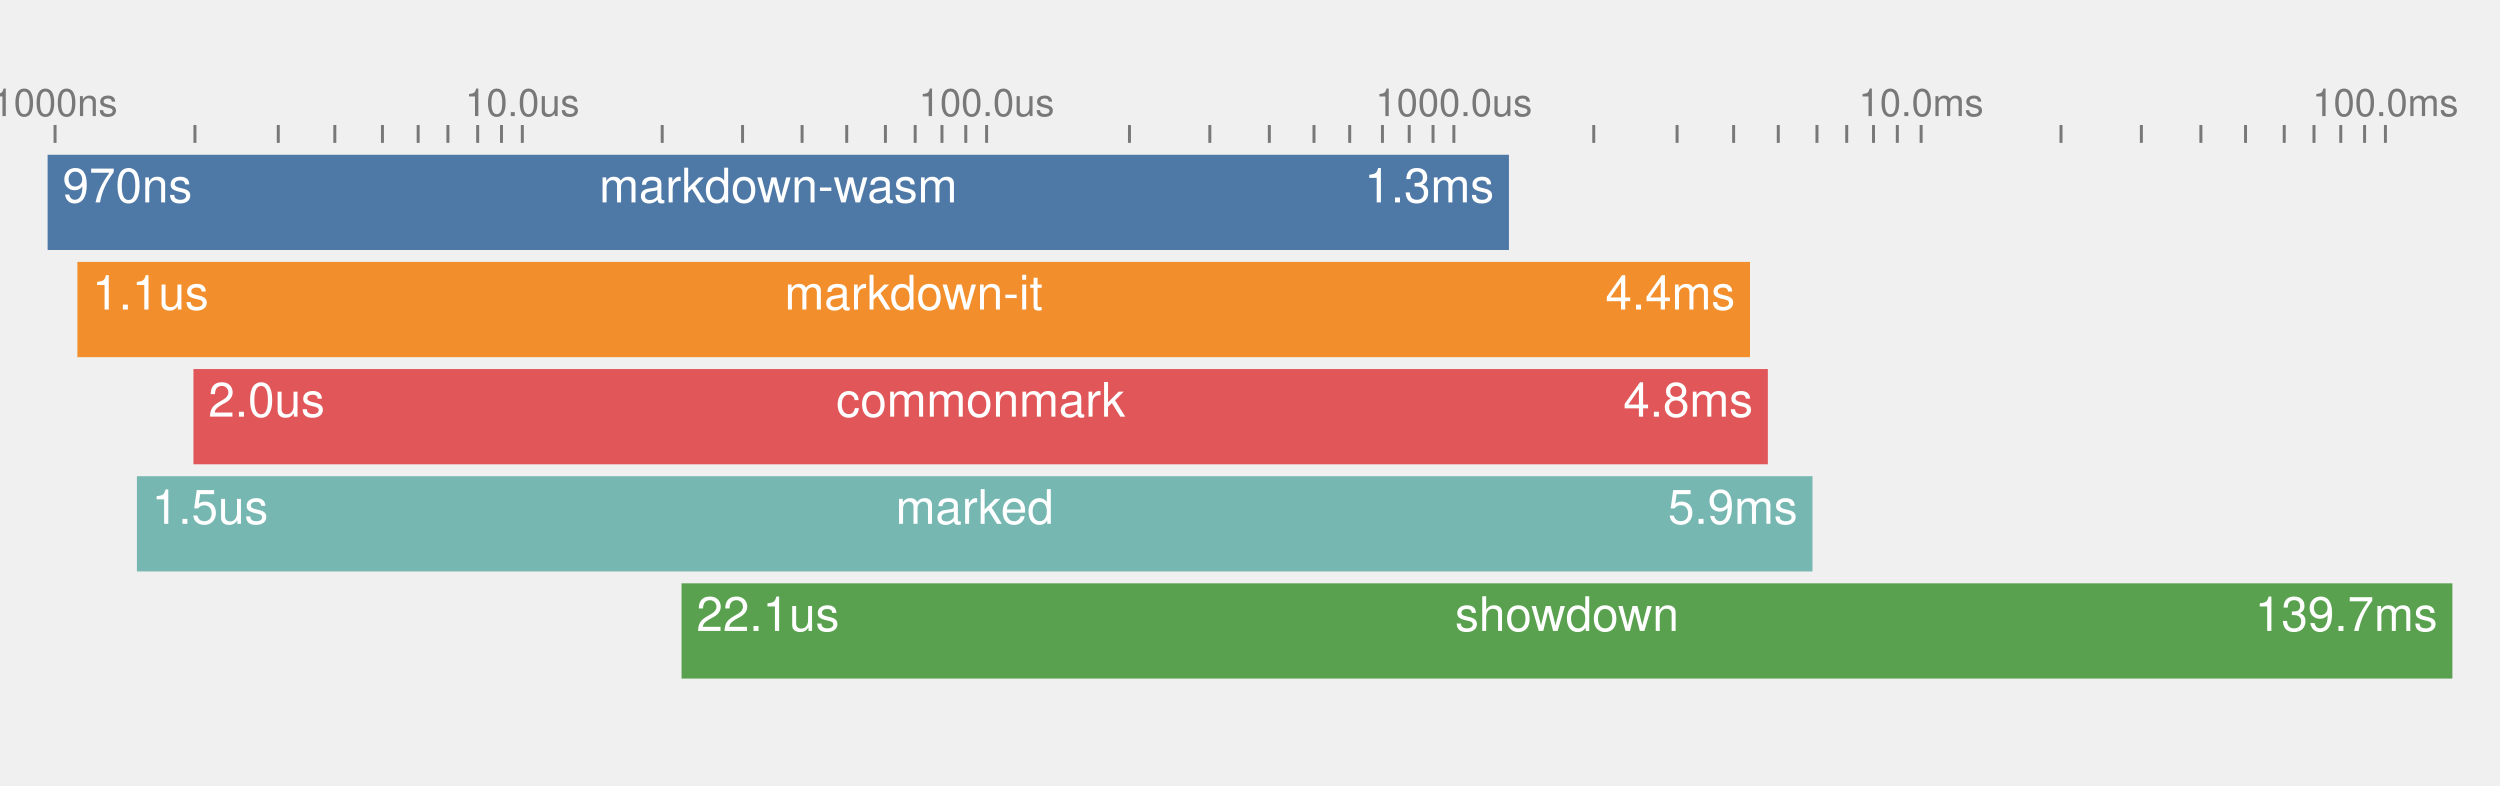
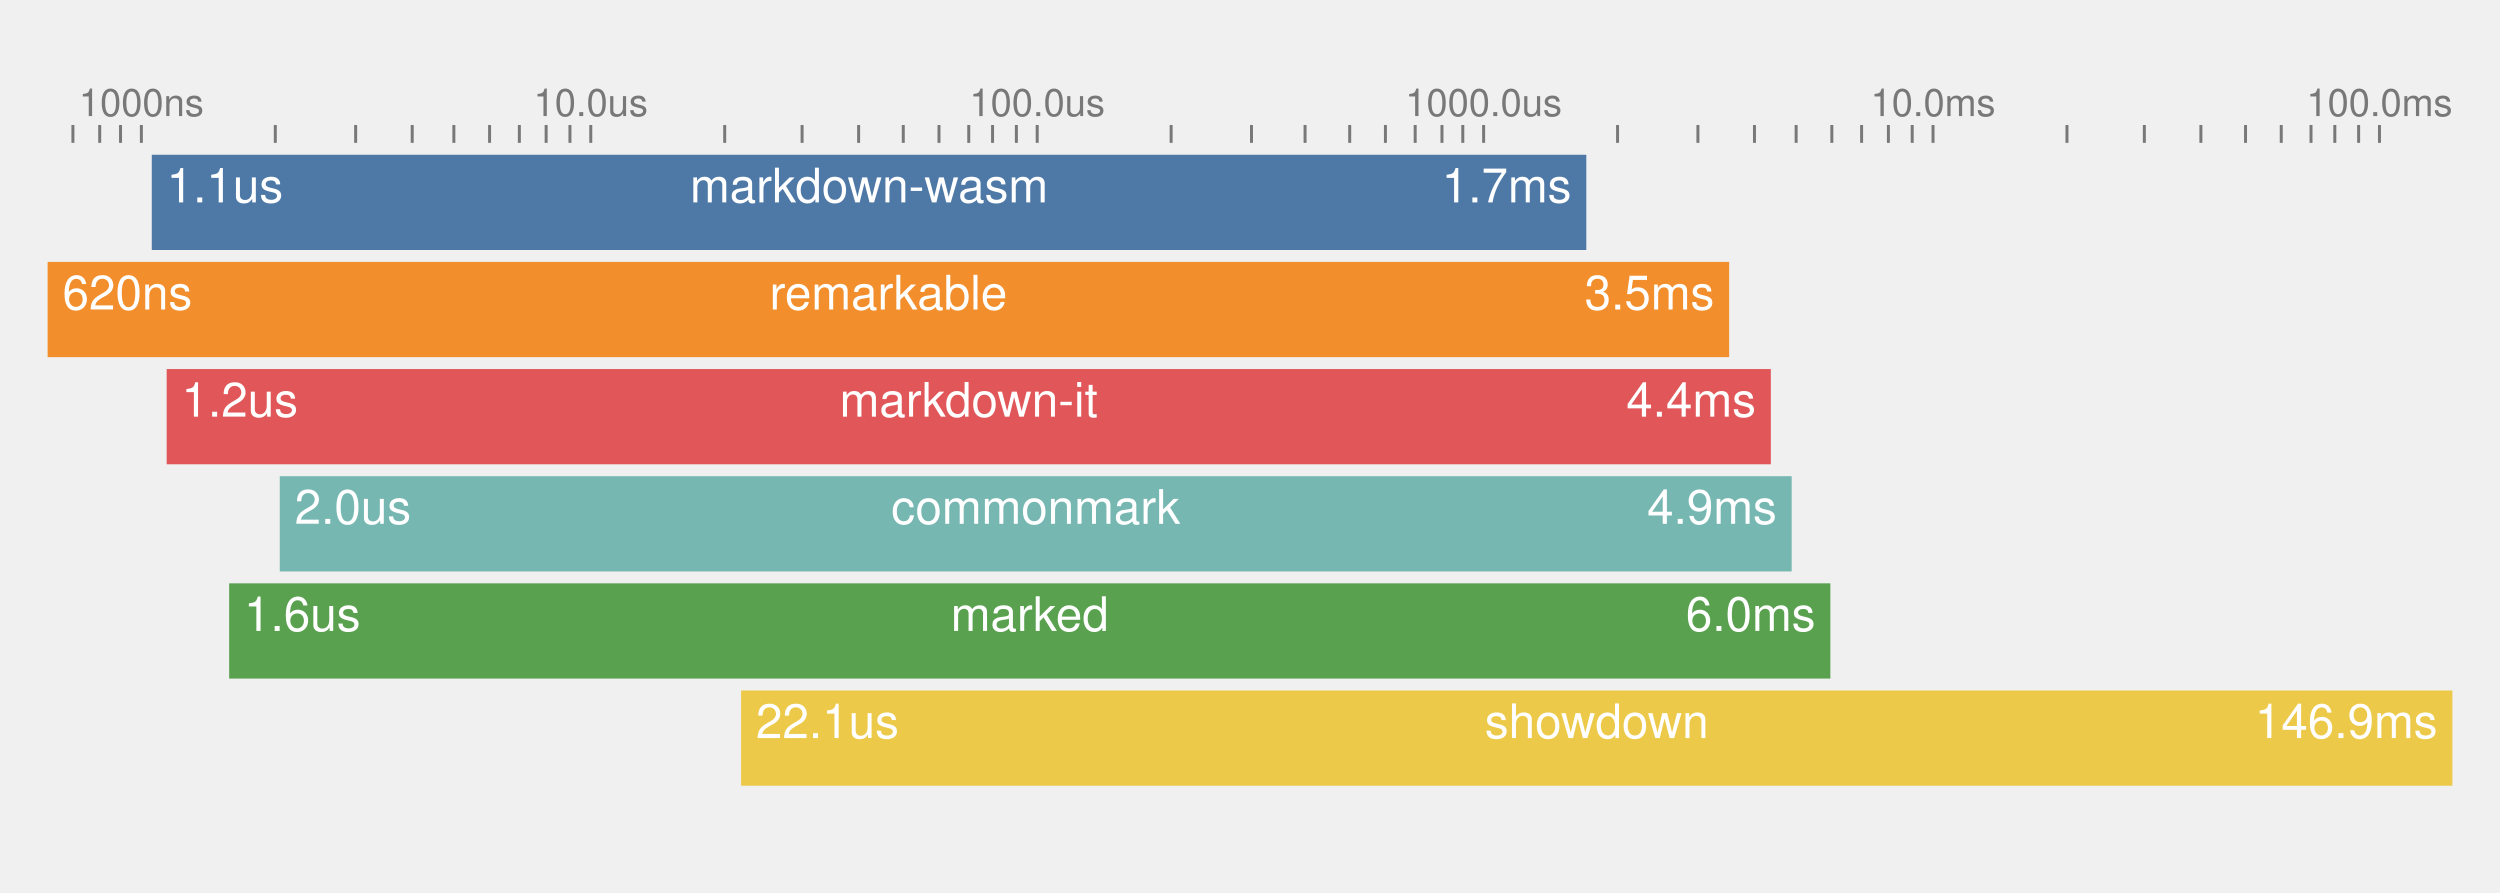
- <svg xmlns="http://www.w3.org/2000/svg" width="840" height="264" font-family="-apple-system,BlinkMacSystemFont,&quot;Segoe UI&quot;,Helvetica,Arial,sans-serif" font-size="16">
-   <path fill="#4e79a7" d="M16 52h491v32H16z" />
-   <path fill="#f28e2c" d="M26 88h562v32H26z" />
-   <path fill="#e15759" d="M65 124h529v32H65z" />
-   <path fill="#76b7b2" d="M46 160h563v32H46z" />
-   <path fill="#59a14f" d="M229 196h595v32H229z" />
+ <svg xmlns="http://www.w3.org/2000/svg" width="840" height="300" font-family="-apple-system,BlinkMacSystemFont,&quot;Segoe UI&quot;,Helvetica,Arial,sans-serif" font-size="16">
+   <path fill="#4e79a7" d="M51 52h482v32H51z" />
+   <path fill="#f28e2c" d="M16 88h565v32H16z" />
+   <path fill="#e15759" d="M56 124h539v32H56z" />
+   <path fill="#76b7b2" d="M94 160h508v32H94z" />
+   <path fill="#59a14f" d="M77 196h538v32H77z" />
+   <path fill="#edc949" d="M249 232h575v32H249z" />
  <g fill="#fff" font-weight="500" text-anchor="middle">
-     <text x="261.5" y="68" alignment-baseline="central">markdown-wasm</text>
-     <text x="307" y="104" alignment-baseline="central">markdown-it</text>
-     <text x="329.5" y="140" alignment-baseline="central">commonmark</text>
-     <text x="327.5" y="176" alignment-baseline="central">marked</text>
-     <text x="526.5" y="212" alignment-baseline="central">showdown</text>
+     <text x="292" y="68" alignment-baseline="central">markdown-wasm</text>
+     <text x="298.5" y="104" alignment-baseline="central">remarkable</text>
+     <text x="325.5" y="140" alignment-baseline="central">markdown-it</text>
+     <text x="348" y="176" alignment-baseline="central">commonmark</text>
+     <text x="346" y="212" alignment-baseline="central">marked</text>
+     <text x="536.5" y="248" alignment-baseline="central">showdown</text>
  </g>
  <g fill="#fff" font-weight="500">
-     <text x="16" y="68" alignment-baseline="central" dx="5">970ns</text>
-     <text x="26" y="104" alignment-baseline="central" dx="5">1.1us</text>
-     <text x="65" y="140" alignment-baseline="central" dx="5">2.0us</text>
-     <text x="46" y="176" alignment-baseline="central" dx="5">1.5us</text>
-     <text x="229" y="212" alignment-baseline="central" dx="5">22.1us</text>
+     <text x="51" y="68" alignment-baseline="central" dx="5">1.1us</text>
+     <text x="16" y="104" alignment-baseline="central" dx="5">620ns</text>
+     <text x="56" y="140" alignment-baseline="central" dx="5">1.2us</text>
+     <text x="94" y="176" alignment-baseline="central" dx="5">2.0us</text>
+     <text x="77" y="212" alignment-baseline="central" dx="5">1.6us</text>
+     <text x="249" y="248" alignment-baseline="central" dx="5">22.1us</text>
  </g>
  <g fill="#fff" font-weight="500" text-anchor="end">
-     <text x="507" y="68" alignment-baseline="central" dx="-5">1.3ms</text>
-     <text x="588" y="104" alignment-baseline="central" dx="-5">4.4ms</text>
-     <text x="594" y="140" alignment-baseline="central" dx="-5">4.8ms</text>
-     <text x="609" y="176" alignment-baseline="central" dx="-5">5.9ms</text>
-     <text x="824" y="212" alignment-baseline="central" dx="-5">139.7ms</text>
+     <text x="533" y="68" alignment-baseline="central" dx="-5">1.7ms</text>
+     <text x="581" y="104" alignment-baseline="central" dx="-5">3.5ms</text>
+     <text x="595" y="140" alignment-baseline="central" dx="-5">4.4ms</text>
+     <text x="602" y="176" alignment-baseline="central" dx="-5">4.9ms</text>
+     <text x="615" y="212" alignment-baseline="central" dx="-5">6.0ms</text>
+     <text x="824" y="248" alignment-baseline="central" dx="-5">146.9ms</text>
  </g>
  <g fill="none" font-size="12.8" text-anchor="middle" opacity=".5">
+     <path stroke="currentColor" d="M24.5 48v-6M33.5 48v-6M40.5 48v-6" />
    <g class="tick">
-       <path stroke="currentColor" d="M18.5 48v-6" />
-       <text fill="currentColor" y="-9" dy="0em" transform="translate(18.5 48)">1000ns</text>
+       <path stroke="currentColor" d="M47.5 48v-6" />
+       <text fill="currentColor" y="-9" dy="0em" transform="translate(47.5 48)">1000ns</text>
    </g>
-     <path stroke="currentColor" d="M65.5 48v-6M93.5 48v-6M112.5 48v-6M128.5 48v-6M140.5 48v-6M150.5 48v-6M160.5 48v-6M168.5 48v-6" />
+     <path stroke="currentColor" d="M92.5 48v-6M119.5 48v-6M138.5 48v-6M152.5 48v-6M164.5 48v-6M174.5 48v-6M183.5 48v-6M191.5 48v-6" />
    <g class="tick">
-       <path stroke="currentColor" d="M175.5 48v-6" />
-       <text fill="currentColor" y="-9" dy="0em" transform="translate(175.5 48)">10.0us</text>
+       <path stroke="currentColor" d="M198.5 48v-6" />
+       <text fill="currentColor" y="-9" dy="0em" transform="translate(198.5 48)">10.0us</text>
    </g>
-     <path stroke="currentColor" d="M222.5 48v-6M249.5 48v-6M269.5 48v-6M284.5 48v-6M297.5 48v-6M307.5 48v-6M316.5 48v-6M324.5 48v-6" />
+     <path stroke="currentColor" d="M243.5 48v-6M269.5 48v-6M288.5 48v-6M303.5 48v-6M315.5 48v-6M325.5 48v-6M333.5 48v-6M341.5 48v-6" />
    <g class="tick">
-       <path stroke="currentColor" d="M331.5 48v-6" />
-       <text fill="currentColor" y="-9" dy="0em" transform="translate(331.5 48)">100.0us</text>
+       <path stroke="currentColor" d="M348.5 48v-6" />
+       <text fill="currentColor" y="-9" dy="0em" transform="translate(348.5 48)">100.0us</text>
    </g>
-     <path stroke="currentColor" d="M379.5 48v-6M406.5 48v-6M426.5 48v-6M441.5 48v-6M453.5 48v-6M464.5 48v-6M473.5 48v-6M481.5 48v-6" />
+     <path stroke="currentColor" d="M393.5 48v-6M420.5 48v-6M438.5 48v-6M453.5 48v-6M465.5 48v-6M475.5 48v-6M484.5 48v-6M491.5 48v-6" />
    <g class="tick">
-       <path stroke="currentColor" d="M488.5 48v-6" />
-       <text fill="currentColor" y="-9" dy="0em" transform="translate(488.5 48)">1000.0us</text>
+       <path stroke="currentColor" d="M498.5 48v-6" />
+       <text fill="currentColor" y="-9" dy="0em" transform="translate(498.5 48)">1000.0us</text>
    </g>
-     <path stroke="currentColor" d="M535.5 48v-6M563.5 48v-6M582.5 48v-6M597.5 48v-6M610.5 48v-6M620.5 48v-6M629.5 48v-6M637.5 48v-6" />
+     <path stroke="currentColor" d="M543.5 48v-6M570.5 48v-6M589.5 48v-6M603.5 48v-6M615.5 48v-6M625.5 48v-6M634.5 48v-6M642.5 48v-6" />
    <g class="tick">
-       <path stroke="currentColor" d="M645.5 48v-6" />
-       <text fill="currentColor" y="-9" dy="0em" transform="translate(645.5 48)">10.0ms</text>
+       <path stroke="currentColor" d="M649.5 48v-6" />
+       <text fill="currentColor" y="-9" dy="0em" transform="translate(649.5 48)">10.0ms</text>
    </g>
-     <path stroke="currentColor" d="M692.5 48v-6M719.5 48v-6M739.5 48v-6M754.5 48v-6M767.5 48v-6M777.5 48v-6M786.5 48v-6M794.5 48v-6" />
+     <path stroke="currentColor" d="M694.5 48v-6M720.5 48v-6M739.5 48v-6M754.5 48v-6M766.5 48v-6M776.5 48v-6M784.5 48v-6M792.5 48v-6" />
    <g class="tick">
-       <path stroke="currentColor" d="M801.5 48v-6" />
-       <text fill="currentColor" y="-9" dy="0em" transform="translate(801.5 48)">100.0ms</text>
+       <path stroke="currentColor" d="M799.5 48v-6" />
+       <text fill="currentColor" y="-9" dy="0em" transform="translate(799.5 48)">100.0ms</text>
    </g>
  </g>
</svg>
